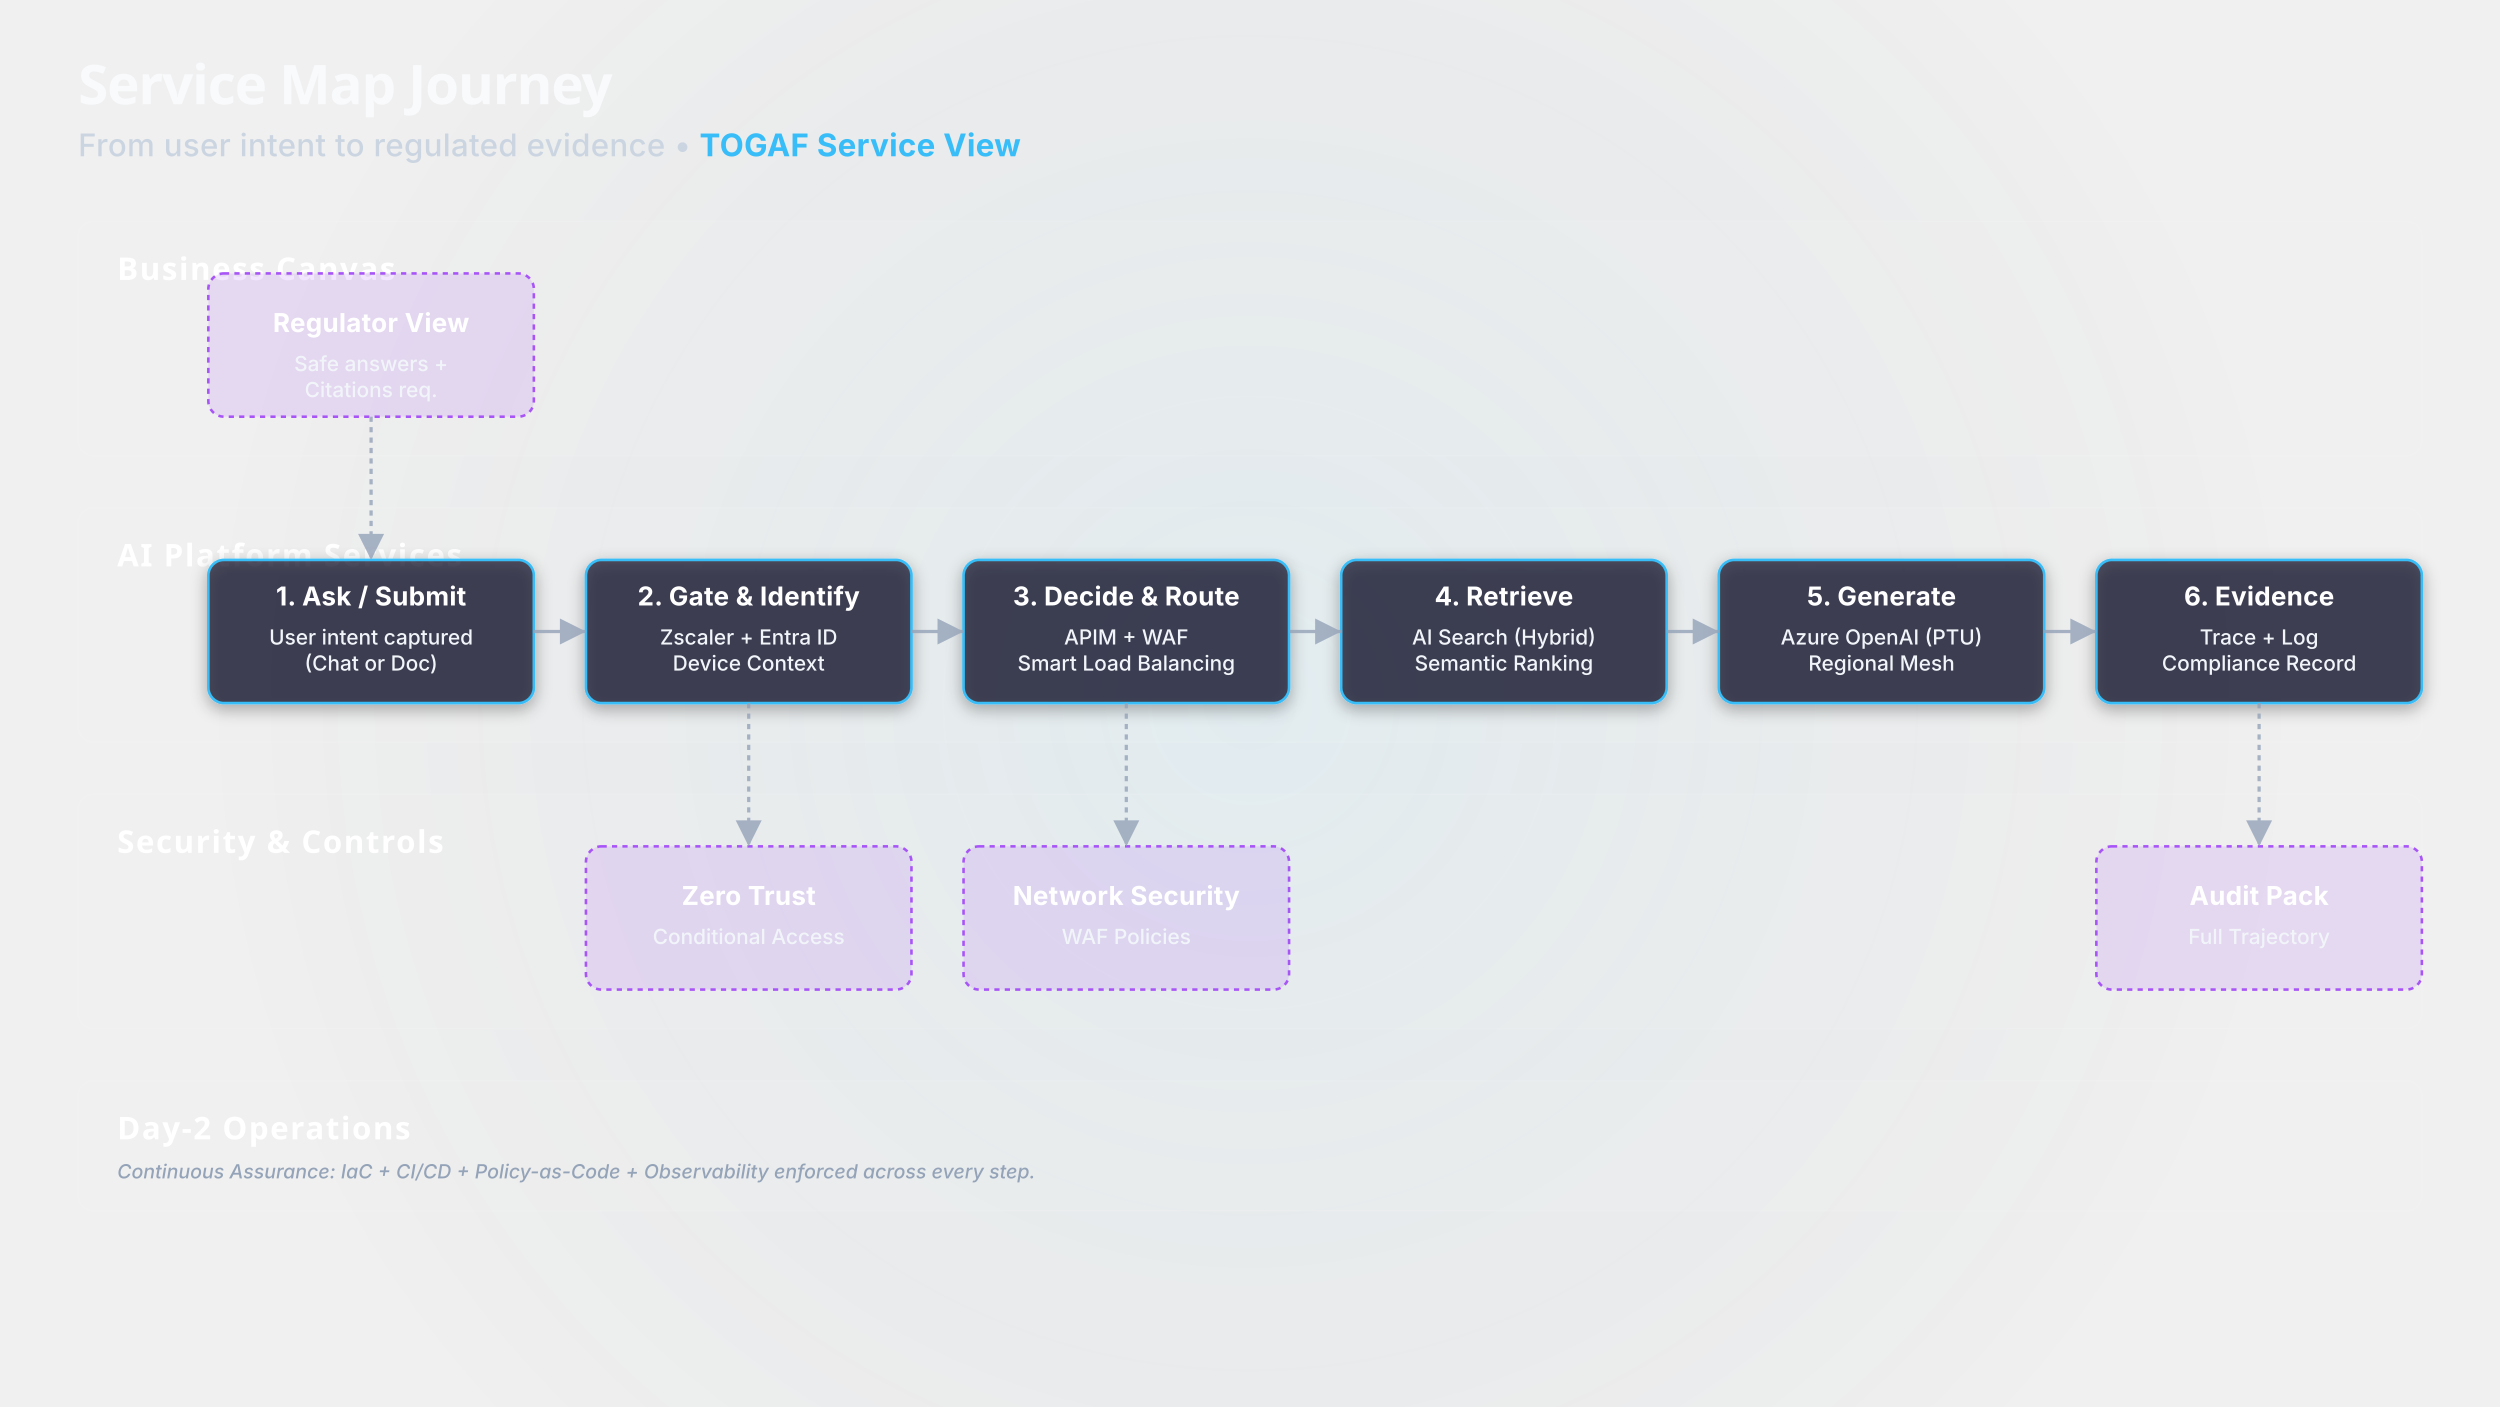
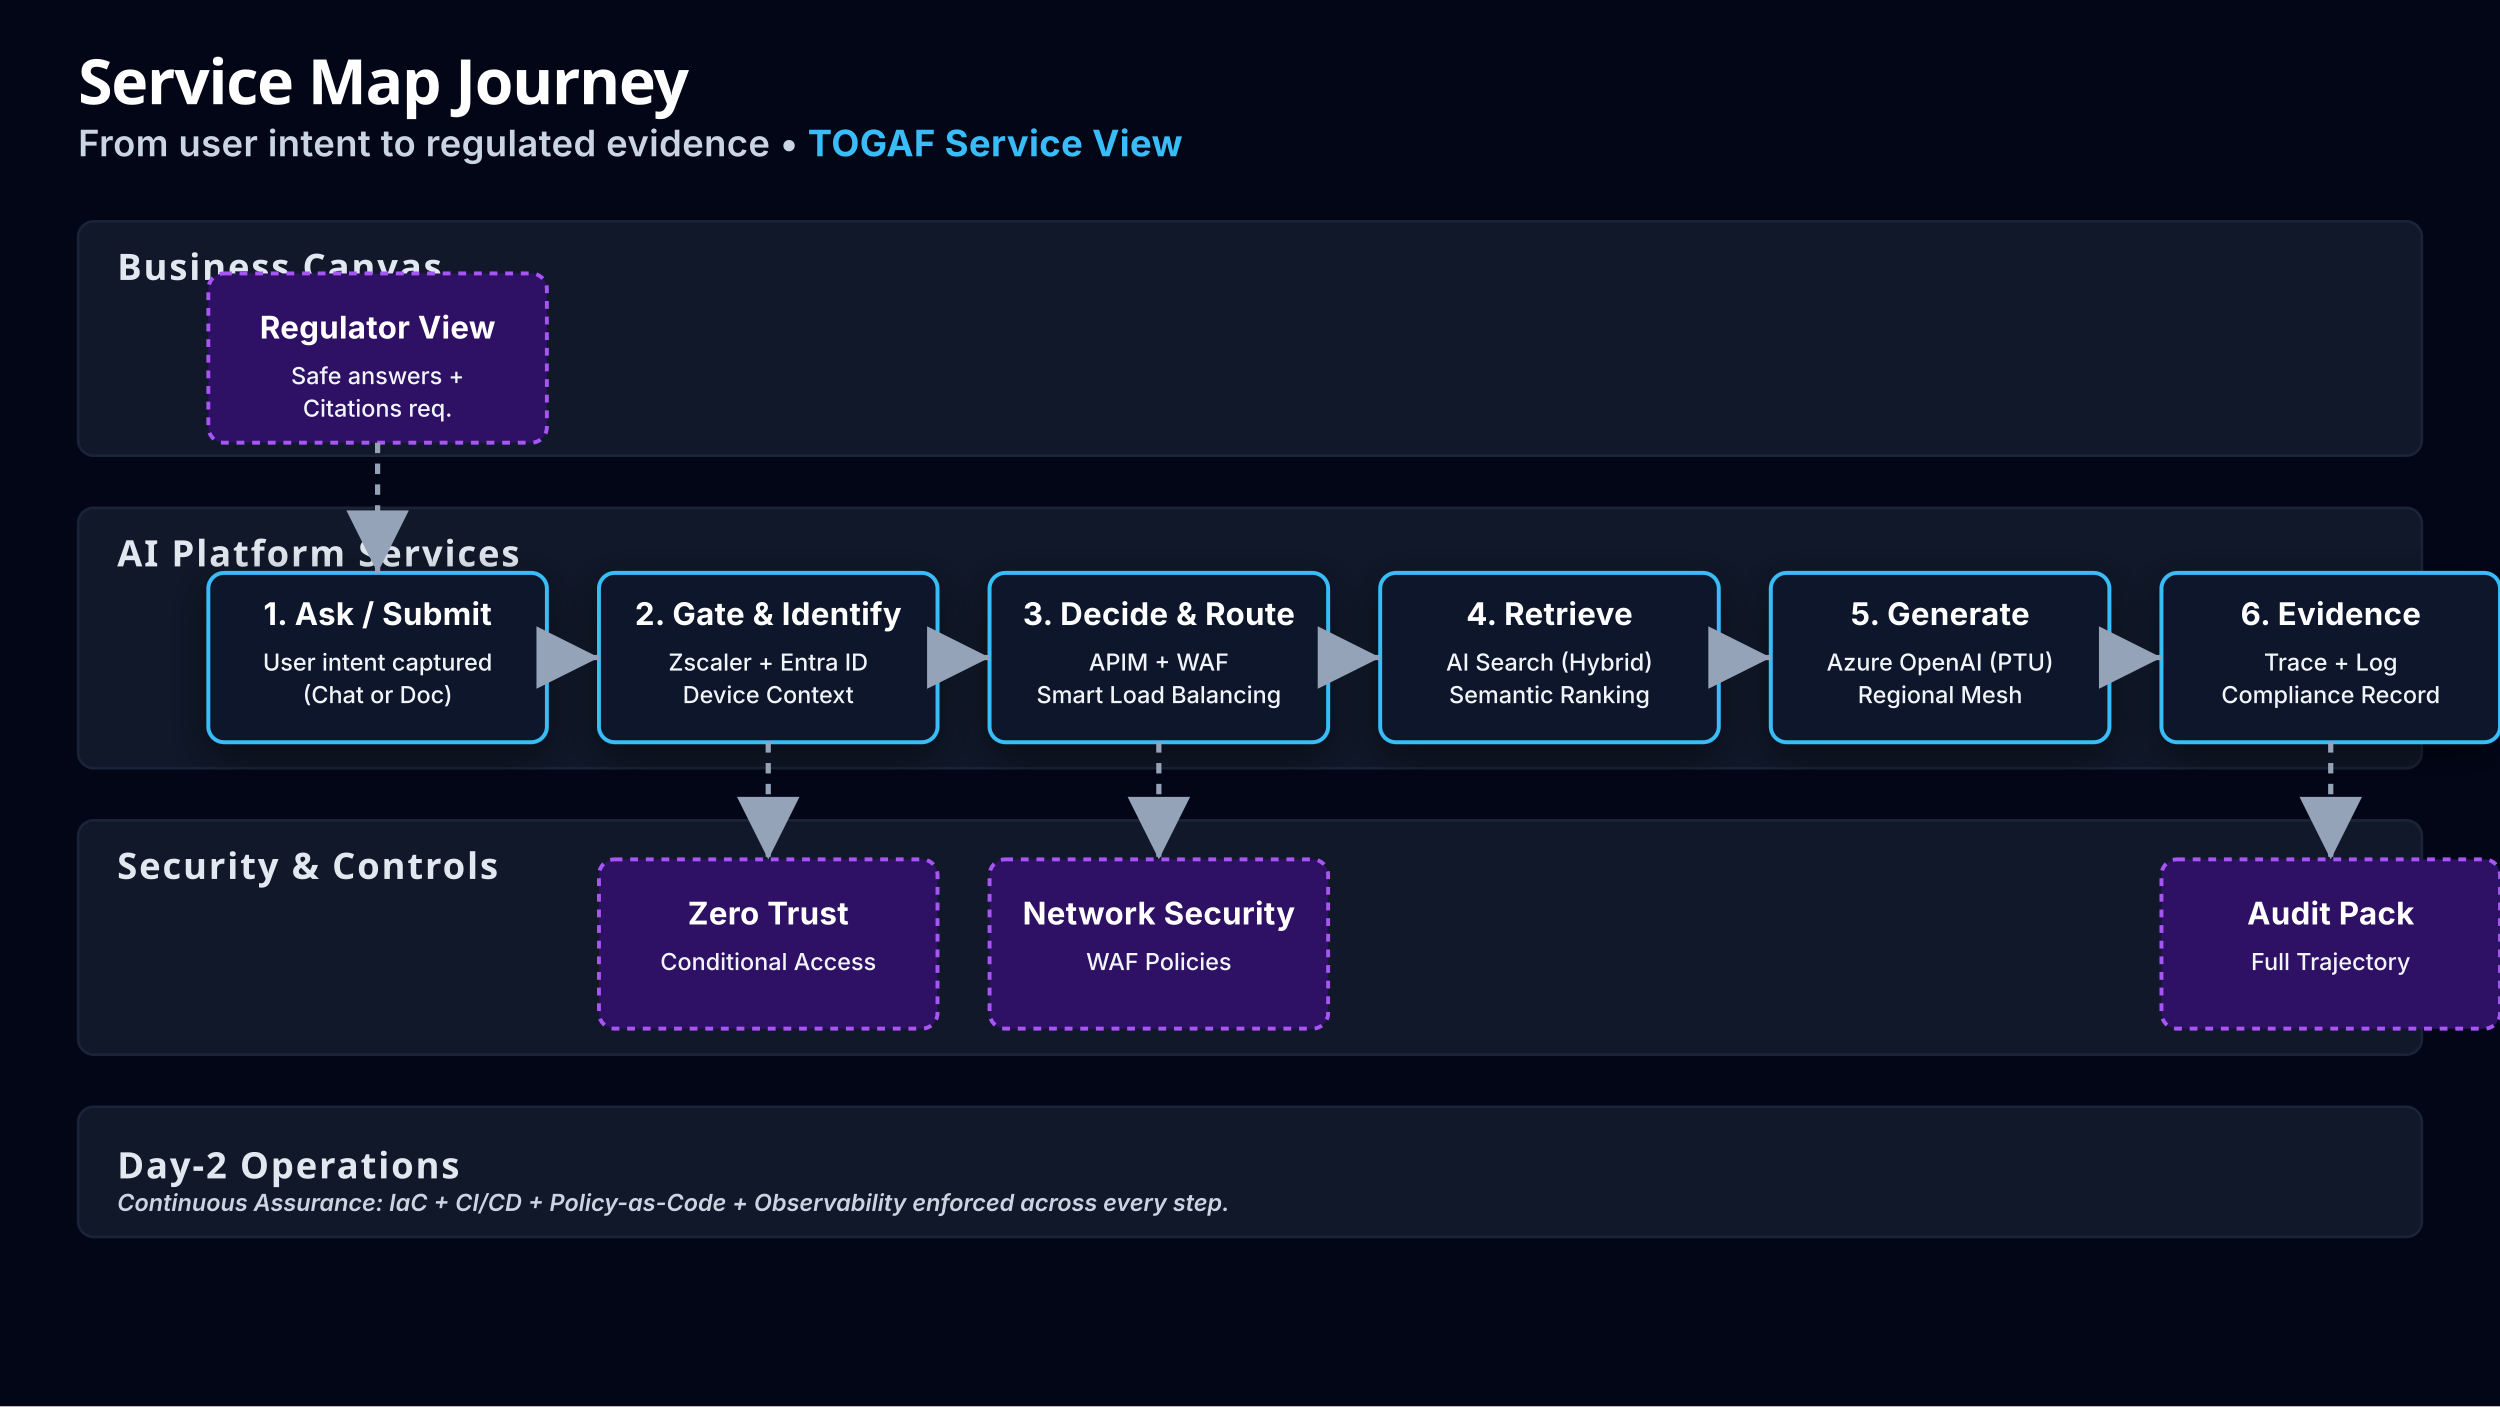
<svg xmlns="http://www.w3.org/2000/svg" width="1920" height="1080" viewBox="0 0 1920 1080">
  <defs>
    <style>
-       /* Dark Mode Typography - High Contrast Update */
-       .title { font: 800 42px 'Outfit', 'Segoe UI', sans-serif; fill: #F8FAFC; text-shadow: 0 2px 20px rgba(0,0,0,0.8); letter-spacing: -0.02em; }
-       .subtitle { font: 500 24px 'Inter', 'Segoe UI', sans-serif; fill: #CBD5E1; letter-spacing: 0.01em; }
+       /* Solid State Typography - Maximum Legibility */
+       .title { font: 800 48px 'Outfit', 'Segoe UI', sans-serif; fill: #FFFFFF; letter-spacing: -0.02em; }
+       .subtitle { font: 600 28px 'Inter', 'Segoe UI', sans-serif; fill: #CBD5E1; letter-spacing: 0.01em; }
      
      /* Swimlane Headers */
-       .h2 { font: 700 24px 'Outfit', 'Segoe UI', sans-serif; fill: #FFFFFF; text-transform: uppercase; letter-spacing: 0.05em; opacity: 1; }
+       .h2 { font: 700 28px 'Outfit', 'Segoe UI', sans-serif; fill: #E2E8F0; text-transform: uppercase; letter-spacing: 0.05em; opacity: 1; }
      
-       /* Card Text - Legibility Boost */
-       .small { font: 700 20px 'Inter', 'Segoe UI', sans-serif; fill: #FFFFFF; letter-spacing: 0.01em; }
-       .note { font: 500 16px 'Inter', 'Segoe UI', sans-serif; fill: #F1F5F9; }
+       /* Card Text - ULTRA READABLE */
+       .small { font: 700 24px 'Inter', 'Segoe UI', sans-serif; fill: #FFFFFF; letter-spacing: 0.01em; }
+       .note { font: 500 18px 'Inter', 'Segoe UI', sans-serif; fill: #F1F5F9; }
      
-       /* Glassmorphism Containers */
-       /* Swimlanes */
+       /* Solid Containers (No Glass) */
+       /* Swimlanes - Solid Dark Overlay */
      .box2 { 
-         fill: rgba(255, 255, 255, 0.03); 
-         stroke: rgba(255, 255, 255, 0.1); 
-         stroke-width: 1; 
+         fill: #1E293B; /* Slate 800 (Solid) */
+         stroke: #334155; 
+         stroke-width: 2; 
        rx: 12; ry: 12; 
+         opacity: 0.5; /* Keeping swimlanes subtle but solid */
      }
      
-       /* Action Cards */
+       /* Action Cards - Solid Navy Blue */
      .box { 
-         fill: rgba(15, 23, 42, 0.7); 
-         stroke: #38BDF8; 
-         stroke-width: 2; 
+         fill: #0F172A; /* Slate 900 (Solid) */
+         stroke: #38BDF8; /* Sky 400 */
+         stroke-width: 3; /* Thicker borders */
        rx: 12; ry: 12; 
-         filter: drop-shadow(0 4px 6px rgba(0,0,0,0.4)); 
+         filter: drop-shadow(0 10px 15px rgba(0,0,0,0.5)); 
      }
      
-       /* Accent Cards */
+       /* Accent Cards - Solid Deep Purple */
      .accent { 
-         fill: rgba(168, 85, 247, 0.15); 
-         stroke: #A855F7; 
-         stroke-width: 2; 
-         stroke-dasharray: 4 4;
+         fill: #2E1065; /* Violet 950 (Solid) */
+         stroke: #A855F7; /* Purple 500 */
+         stroke-width: 3; 
+         stroke-dasharray: 6 6;
        rx: 12; ry: 12; 
      }
      
      /* Connectors */
-       .line { stroke: #94A3B8; stroke-width: 2.5; fill: none; opacity: 0.8; }
+       .line { stroke: #94A3B8; stroke-width: 4; fill: none; opacity: 1; } /* Thicker lines */
      .arrow { marker-end: url(#arrow); }
      
      /* Footer */
-       .footer-note { font: 500 15px 'Inter', sans-serif; fill: #94A3B8; font-style: italic; }
+       .footer-note { font: 600 18px 'Inter', sans-serif; fill: #CBD5E1; font-style: italic; }
    </style>
-     <marker id="arrow" markerWidth="12" markerHeight="12" refX="10" refY="6" orient="auto">
-       <path d="M2,2 L10,6 L2,10 L2,2" fill="#94A3B8" />
+     <marker id="arrow" markerWidth="16" markerHeight="16" refX="14" refY="8" orient="auto">
+       <path d="M2,2 L14,8 L2,14 L2,2" fill="#94A3B8" />
    </marker>
-     <radialGradient id="glow" cx="50%" cy="50%" r="50%">
-       <stop offset="0%" style="stop-color:rgba(56, 189, 248, 0.08)" />
-       <stop offset="100%" style="stop-color:rgba(15, 23, 42, 0)" />
-     </radialGradient>
  </defs>
-   <circle cx="960" cy="540" r="800" fill="url(#glow)" />
+   <rect width="1920" height="1080" fill="#020617" />
  <text x="60" y="80" class="title" text-anchor="start">Service Map Journey</text>
  <text x="60" y="120" class="subtitle" text-anchor="start">From user intent to regulated evidence • <tspan fill="#38BDF8" font-weight="700">TOGAF Service View</tspan>
  </text>
  <rect x="60" y="170" width="1800" height="180" class="box2" />
  <text x="90" y="215" class="h2" text-anchor="start">Business Canvas</text>
-   <rect x="60" y="390" width="1800" height="180" class="box2" />
+   <rect x="60" y="390" width="1800" height="200" class="box2" />
  <text x="90" y="435" class="h2" text-anchor="start">AI Platform Services</text>
-   <rect x="60" y="610" width="1800" height="180" class="box2" />
-   <text x="90" y="655" class="h2" text-anchor="start">Security &amp; Controls</text>
-   <rect x="60" y="830" width="1800" height="100" class="box2" />
-   <text x="90" y="875" class="h2" text-anchor="start">Day-2 Operations</text>
-   <rect x="160" y="430" width="250" height="110" class="box" />
-   <text x="285.0" y="465" class="small" text-anchor="middle">1. Ask / Submit</text>
-   <text x="285.0" y="495" class="note" text-anchor="middle">User intent captured</text>
-   <text x="285.0" y="515" class="note" text-anchor="middle">(Chat or Doc)</text>
-   <rect x="450" y="430" width="250" height="110" class="box" />
-   <text x="575.0" y="465" class="small" text-anchor="middle">2. Gate &amp; Identify</text>
-   <text x="575.0" y="495" class="note" text-anchor="middle">Zscaler + Entra ID</text>
-   <text x="575.0" y="515" class="note" text-anchor="middle">Device Context</text>
-   <rect x="740" y="430" width="250" height="110" class="box" />
-   <text x="865.0" y="465" class="small" text-anchor="middle">3. Decide &amp; Route</text>
-   <text x="865.0" y="495" class="note" text-anchor="middle">APIM + WAF</text>
-   <text x="865.0" y="515" class="note" text-anchor="middle">Smart Load Balancing</text>
-   <rect x="1030" y="430" width="250" height="110" class="box" />
-   <text x="1155.0" y="465" class="small" text-anchor="middle">4. Retrieve</text>
-   <text x="1155.0" y="495" class="note" text-anchor="middle">AI Search (Hybrid)</text>
-   <text x="1155.0" y="515" class="note" text-anchor="middle">Semantic Ranking</text>
-   <rect x="1320" y="430" width="250" height="110" class="box" />
-   <text x="1445.0" y="465" class="small" text-anchor="middle">5. Generate</text>
-   <text x="1445.0" y="495" class="note" text-anchor="middle">Azure OpenAI (PTU)</text>
-   <text x="1445.0" y="515" class="note" text-anchor="middle">Regional Mesh</text>
-   <rect x="1610" y="430" width="250" height="110" class="box" />
-   <text x="1735.0" y="465" class="small" text-anchor="middle">6. Evidence</text>
-   <text x="1735.0" y="495" class="note" text-anchor="middle">Trace + Log</text>
-   <text x="1735.0" y="515" class="note" text-anchor="middle">Compliance Record</text>
-   <line x1="410" y1="485" x2="450" y2="485" class="line arrow" />
-   <line x1="700" y1="485" x2="740" y2="485" class="line arrow" />
-   <line x1="990" y1="485" x2="1030" y2="485" class="line arrow" />
-   <line x1="1280" y1="485" x2="1320" y2="485" class="line arrow" />
-   <line x1="1570" y1="485" x2="1610" y2="485" class="line arrow" />
-   <rect x="160" y="210" width="250" height="110" class="accent" />
-   <text x="285.0" y="255" class="small" text-anchor="middle" fill="#A855F7">Regulator View</text>
-   <text x="285.0" y="285" class="note" text-anchor="middle">Safe answers +</text>
-   <text x="285.0" y="305" class="note" text-anchor="middle">Citations req.</text>
-   <line x1="285.0" y1="320" x2="285.0" y2="430" class="line arrow" stroke-dasharray="4 4" />
-   <rect x="450" y="650" width="250" height="110" class="accent" />
-   <text x="575.0" y="695" class="small" text-anchor="middle" fill="#A855F7">Zero Trust</text>
-   <text x="575.0" y="725" class="note" text-anchor="middle">Conditional Access</text>
-   <line x1="575.0" y1="540" x2="575.0" y2="650" class="line arrow" stroke-dasharray="4 4" />
-   <rect x="740" y="650" width="250" height="110" class="accent" />
-   <text x="865.0" y="695" class="small" text-anchor="middle" fill="#A855F7">Network Security</text>
-   <text x="865.0" y="725" class="note" text-anchor="middle">WAF Policies</text>
-   <line x1="865.0" y1="540" x2="865.0" y2="650" class="line arrow" stroke-dasharray="4 4" />
-   <rect x="1610" y="650" width="250" height="110" class="accent" />
-   <text x="1735.0" y="695" class="small" text-anchor="middle" fill="#A855F7">Audit Pack</text>
-   <text x="1735.0" y="725" class="note" text-anchor="middle">Full Trajectory</text>
-   <line x1="1735.0" y1="540" x2="1735.0" y2="650" class="line arrow" stroke-dasharray="4 4" />
-   <text x="90" y="905" class="footer-note" text-anchor="start">Continuous Assurance: IaC + CI/CD + Policy-as-Code + Observability enforced across every step.</text>
+   <rect x="60" y="630" width="1800" height="180" class="box2" />
+   <text x="90" y="675" class="h2" text-anchor="start">Security &amp; Controls</text>
+   <rect x="60" y="850" width="1800" height="100" class="box2" />
+   <text x="90" y="905" class="h2" text-anchor="start">Day-2 Operations</text>
+   <rect x="160" y="440" width="260" height="130" class="box" />
+   <text x="290.0" y="480" class="small" text-anchor="middle">1. Ask / Submit</text>
+   <text x="290.0" y="515" class="note" text-anchor="middle">User intent captured</text>
+   <text x="290.0" y="540" class="note" text-anchor="middle">(Chat or Doc)</text>
+   <rect x="460" y="440" width="260" height="130" class="box" />
+   <text x="590.0" y="480" class="small" text-anchor="middle">2. Gate &amp; Identify</text>
+   <text x="590.0" y="515" class="note" text-anchor="middle">Zscaler + Entra ID</text>
+   <text x="590.0" y="540" class="note" text-anchor="middle">Device Context</text>
+   <rect x="760" y="440" width="260" height="130" class="box" />
+   <text x="890.0" y="480" class="small" text-anchor="middle">3. Decide &amp; Route</text>
+   <text x="890.0" y="515" class="note" text-anchor="middle">APIM + WAF</text>
+   <text x="890.0" y="540" class="note" text-anchor="middle">Smart Load Balancing</text>
+   <rect x="1060" y="440" width="260" height="130" class="box" />
+   <text x="1190.0" y="480" class="small" text-anchor="middle">4. Retrieve</text>
+   <text x="1190.0" y="515" class="note" text-anchor="middle">AI Search (Hybrid)</text>
+   <text x="1190.0" y="540" class="note" text-anchor="middle">Semantic Ranking</text>
+   <rect x="1360" y="440" width="260" height="130" class="box" />
+   <text x="1490.0" y="480" class="small" text-anchor="middle">5. Generate</text>
+   <text x="1490.0" y="515" class="note" text-anchor="middle">Azure OpenAI (PTU)</text>
+   <text x="1490.0" y="540" class="note" text-anchor="middle">Regional Mesh</text>
+   <rect x="1660" y="440" width="260" height="130" class="box" />
+   <text x="1790.0" y="480" class="small" text-anchor="middle">6. Evidence</text>
+   <text x="1790.0" y="515" class="note" text-anchor="middle">Trace + Log</text>
+   <text x="1790.0" y="540" class="note" text-anchor="middle">Compliance Record</text>
+   <line x1="420" y1="505" x2="460" y2="505" class="line arrow" />
+   <line x1="720" y1="505" x2="760" y2="505" class="line arrow" />
+   <line x1="1020" y1="505" x2="1060" y2="505" class="line arrow" />
+   <line x1="1320" y1="505" x2="1360" y2="505" class="line arrow" />
+   <line x1="1620" y1="505" x2="1660" y2="505" class="line arrow" />
+   <rect x="160" y="210" width="260" height="130" class="accent" />
+   <text x="290.0" y="260" class="small" text-anchor="middle" fill="#A855F7">Regulator View</text>
+   <text x="290.0" y="295" class="note" text-anchor="middle">Safe answers +</text>
+   <text x="290.0" y="320" class="note" text-anchor="middle">Citations req.</text>
+   <line x1="290.0" y1="340" x2="290.0" y2="440" class="line arrow" stroke-dasharray="8 8" />
+   <rect x="460" y="660" width="260" height="130" class="accent" />
+   <text x="590.0" y="710" class="small" text-anchor="middle" fill="#A855F7">Zero Trust</text>
+   <text x="590.0" y="745" class="note" text-anchor="middle">Conditional Access</text>
+   <line x1="590.0" y1="570" x2="590.0" y2="660" class="line arrow" stroke-dasharray="8 8" />
+   <rect x="760" y="660" width="260" height="130" class="accent" />
+   <text x="890.0" y="710" class="small" text-anchor="middle" fill="#A855F7">Network Security</text>
+   <text x="890.0" y="745" class="note" text-anchor="middle">WAF Policies</text>
+   <line x1="890.0" y1="570" x2="890.0" y2="660" class="line arrow" stroke-dasharray="8 8" />
+   <rect x="1660" y="660" width="260" height="130" class="accent" />
+   <text x="1790.0" y="710" class="small" text-anchor="middle" fill="#A855F7">Audit Pack</text>
+   <text x="1790.0" y="745" class="note" text-anchor="middle">Full Trajectory</text>
+   <line x1="1790.0" y1="570" x2="1790.0" y2="660" class="line arrow" stroke-dasharray="8 8" />
+   <text x="90" y="930" class="footer-note" text-anchor="start">Continuous Assurance: IaC + CI/CD + Policy-as-Code + Observability enforced across every step.</text>
</svg>
